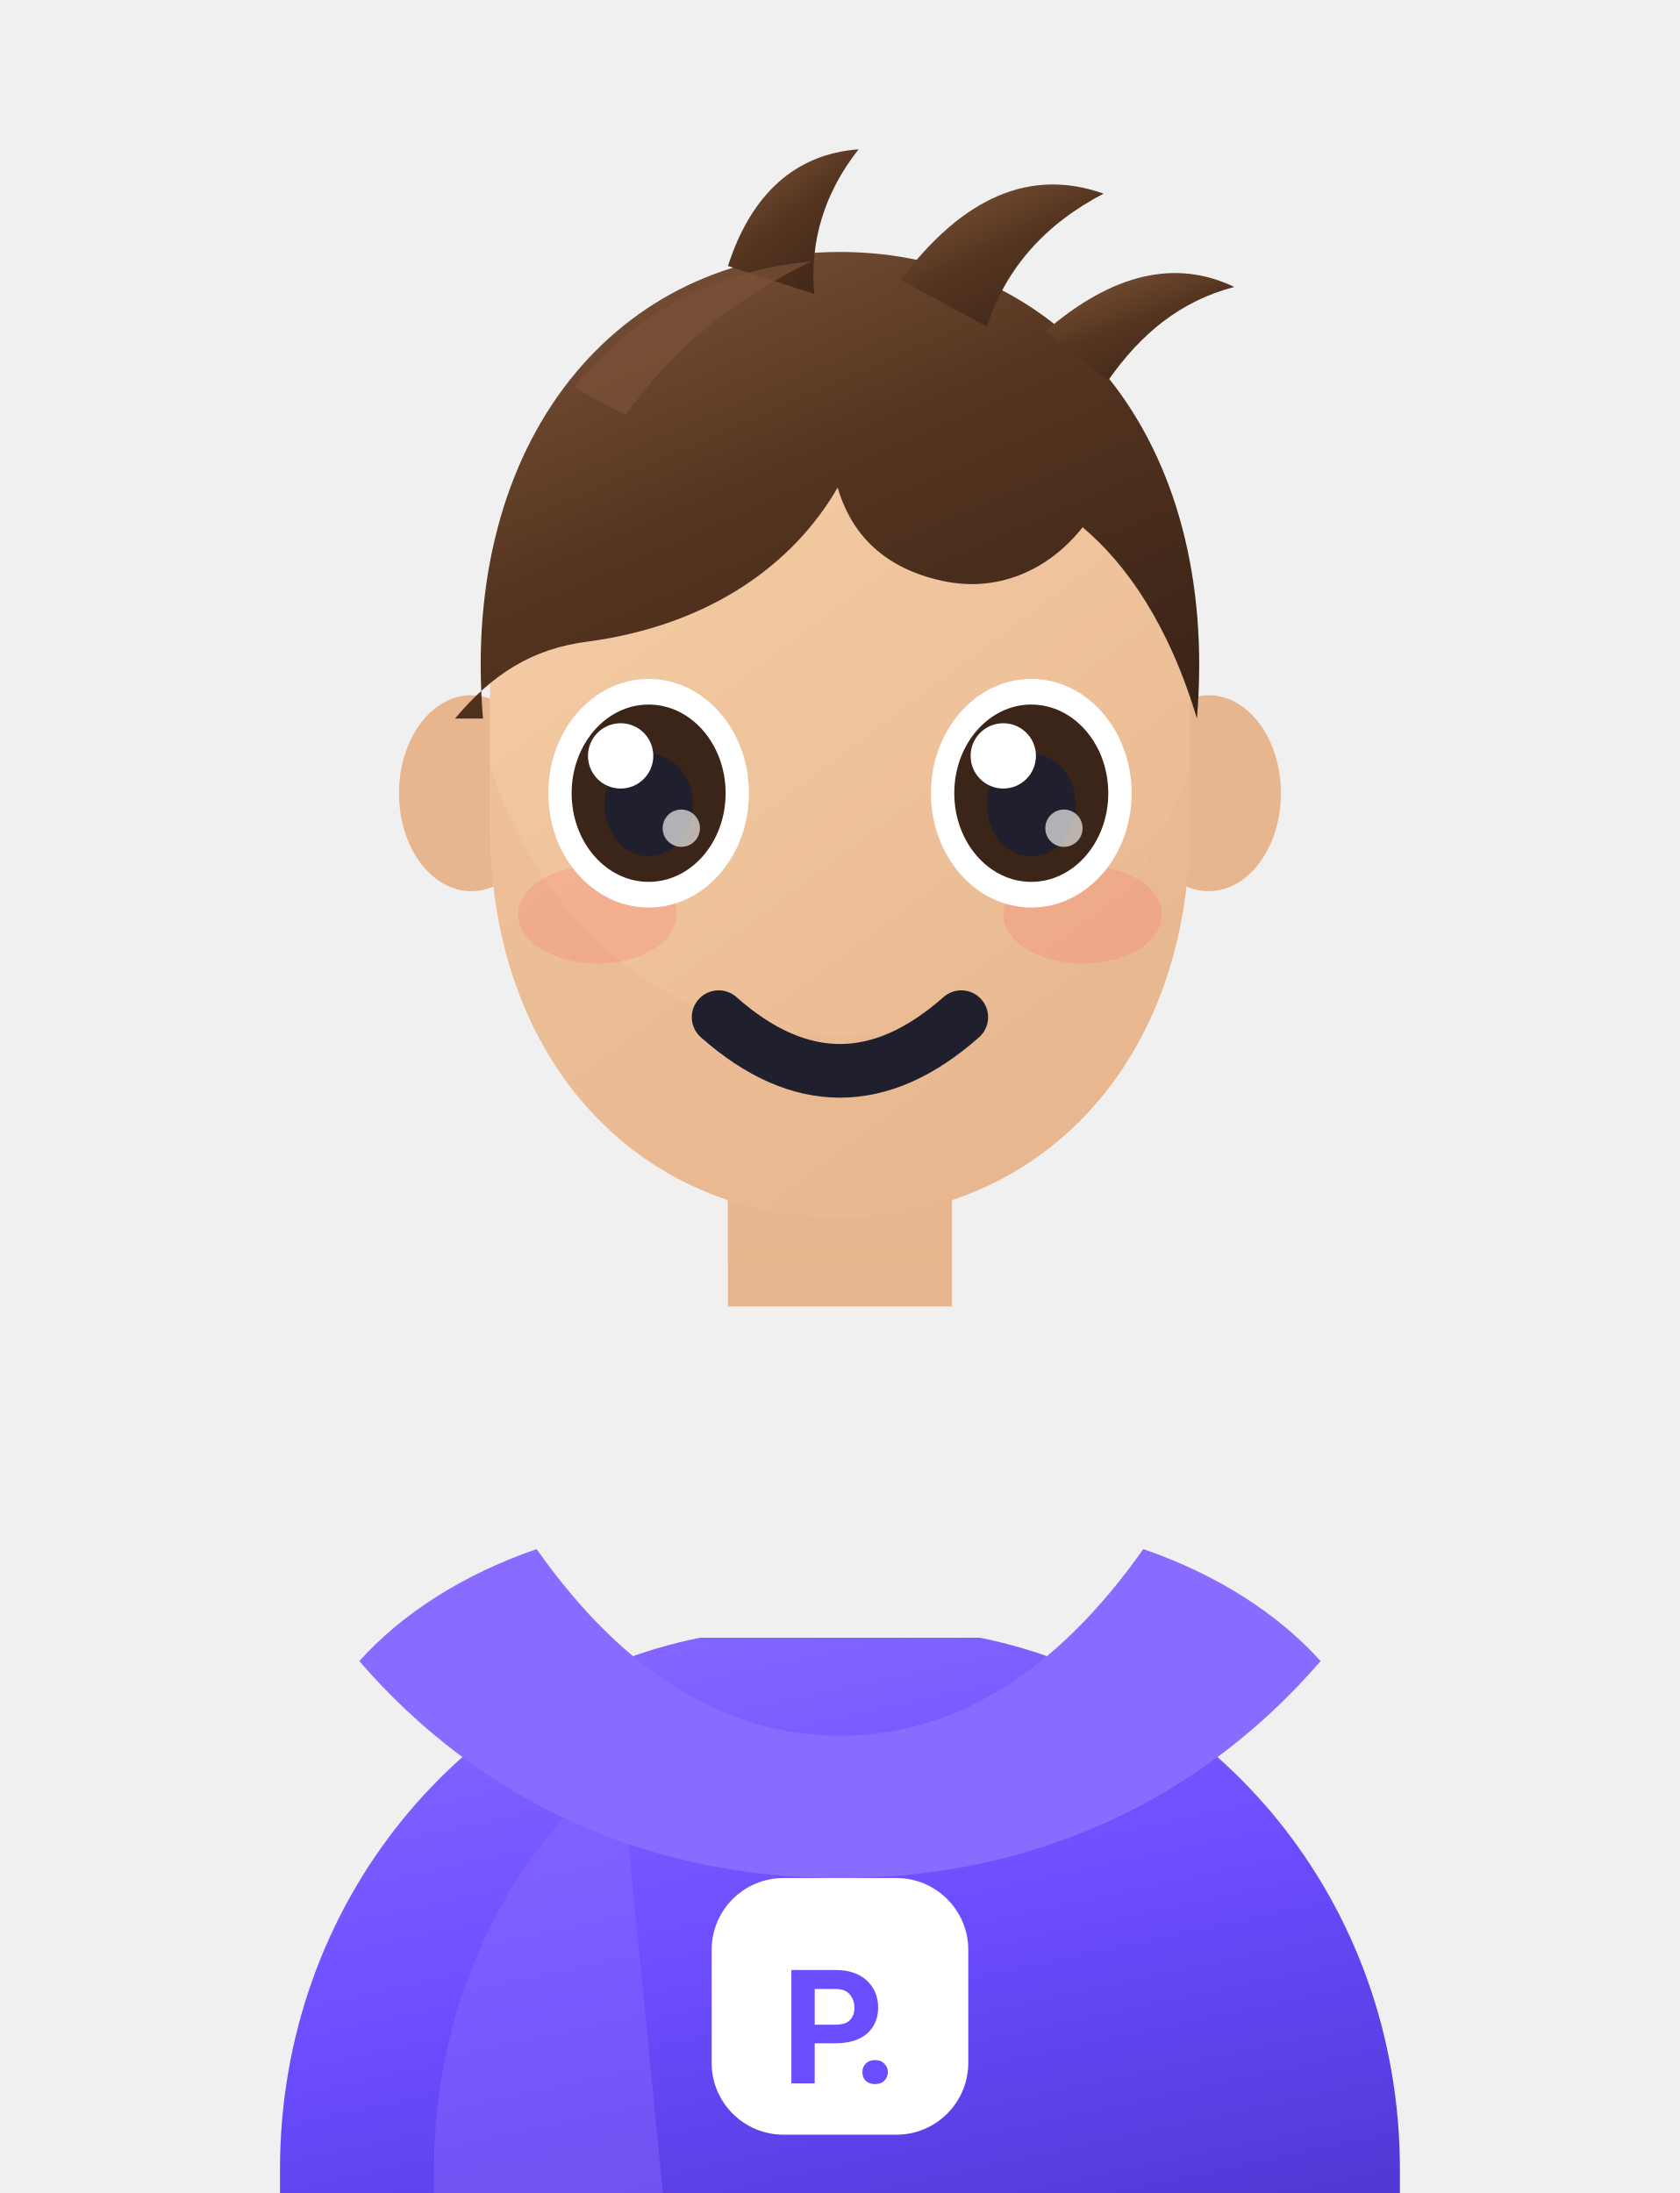
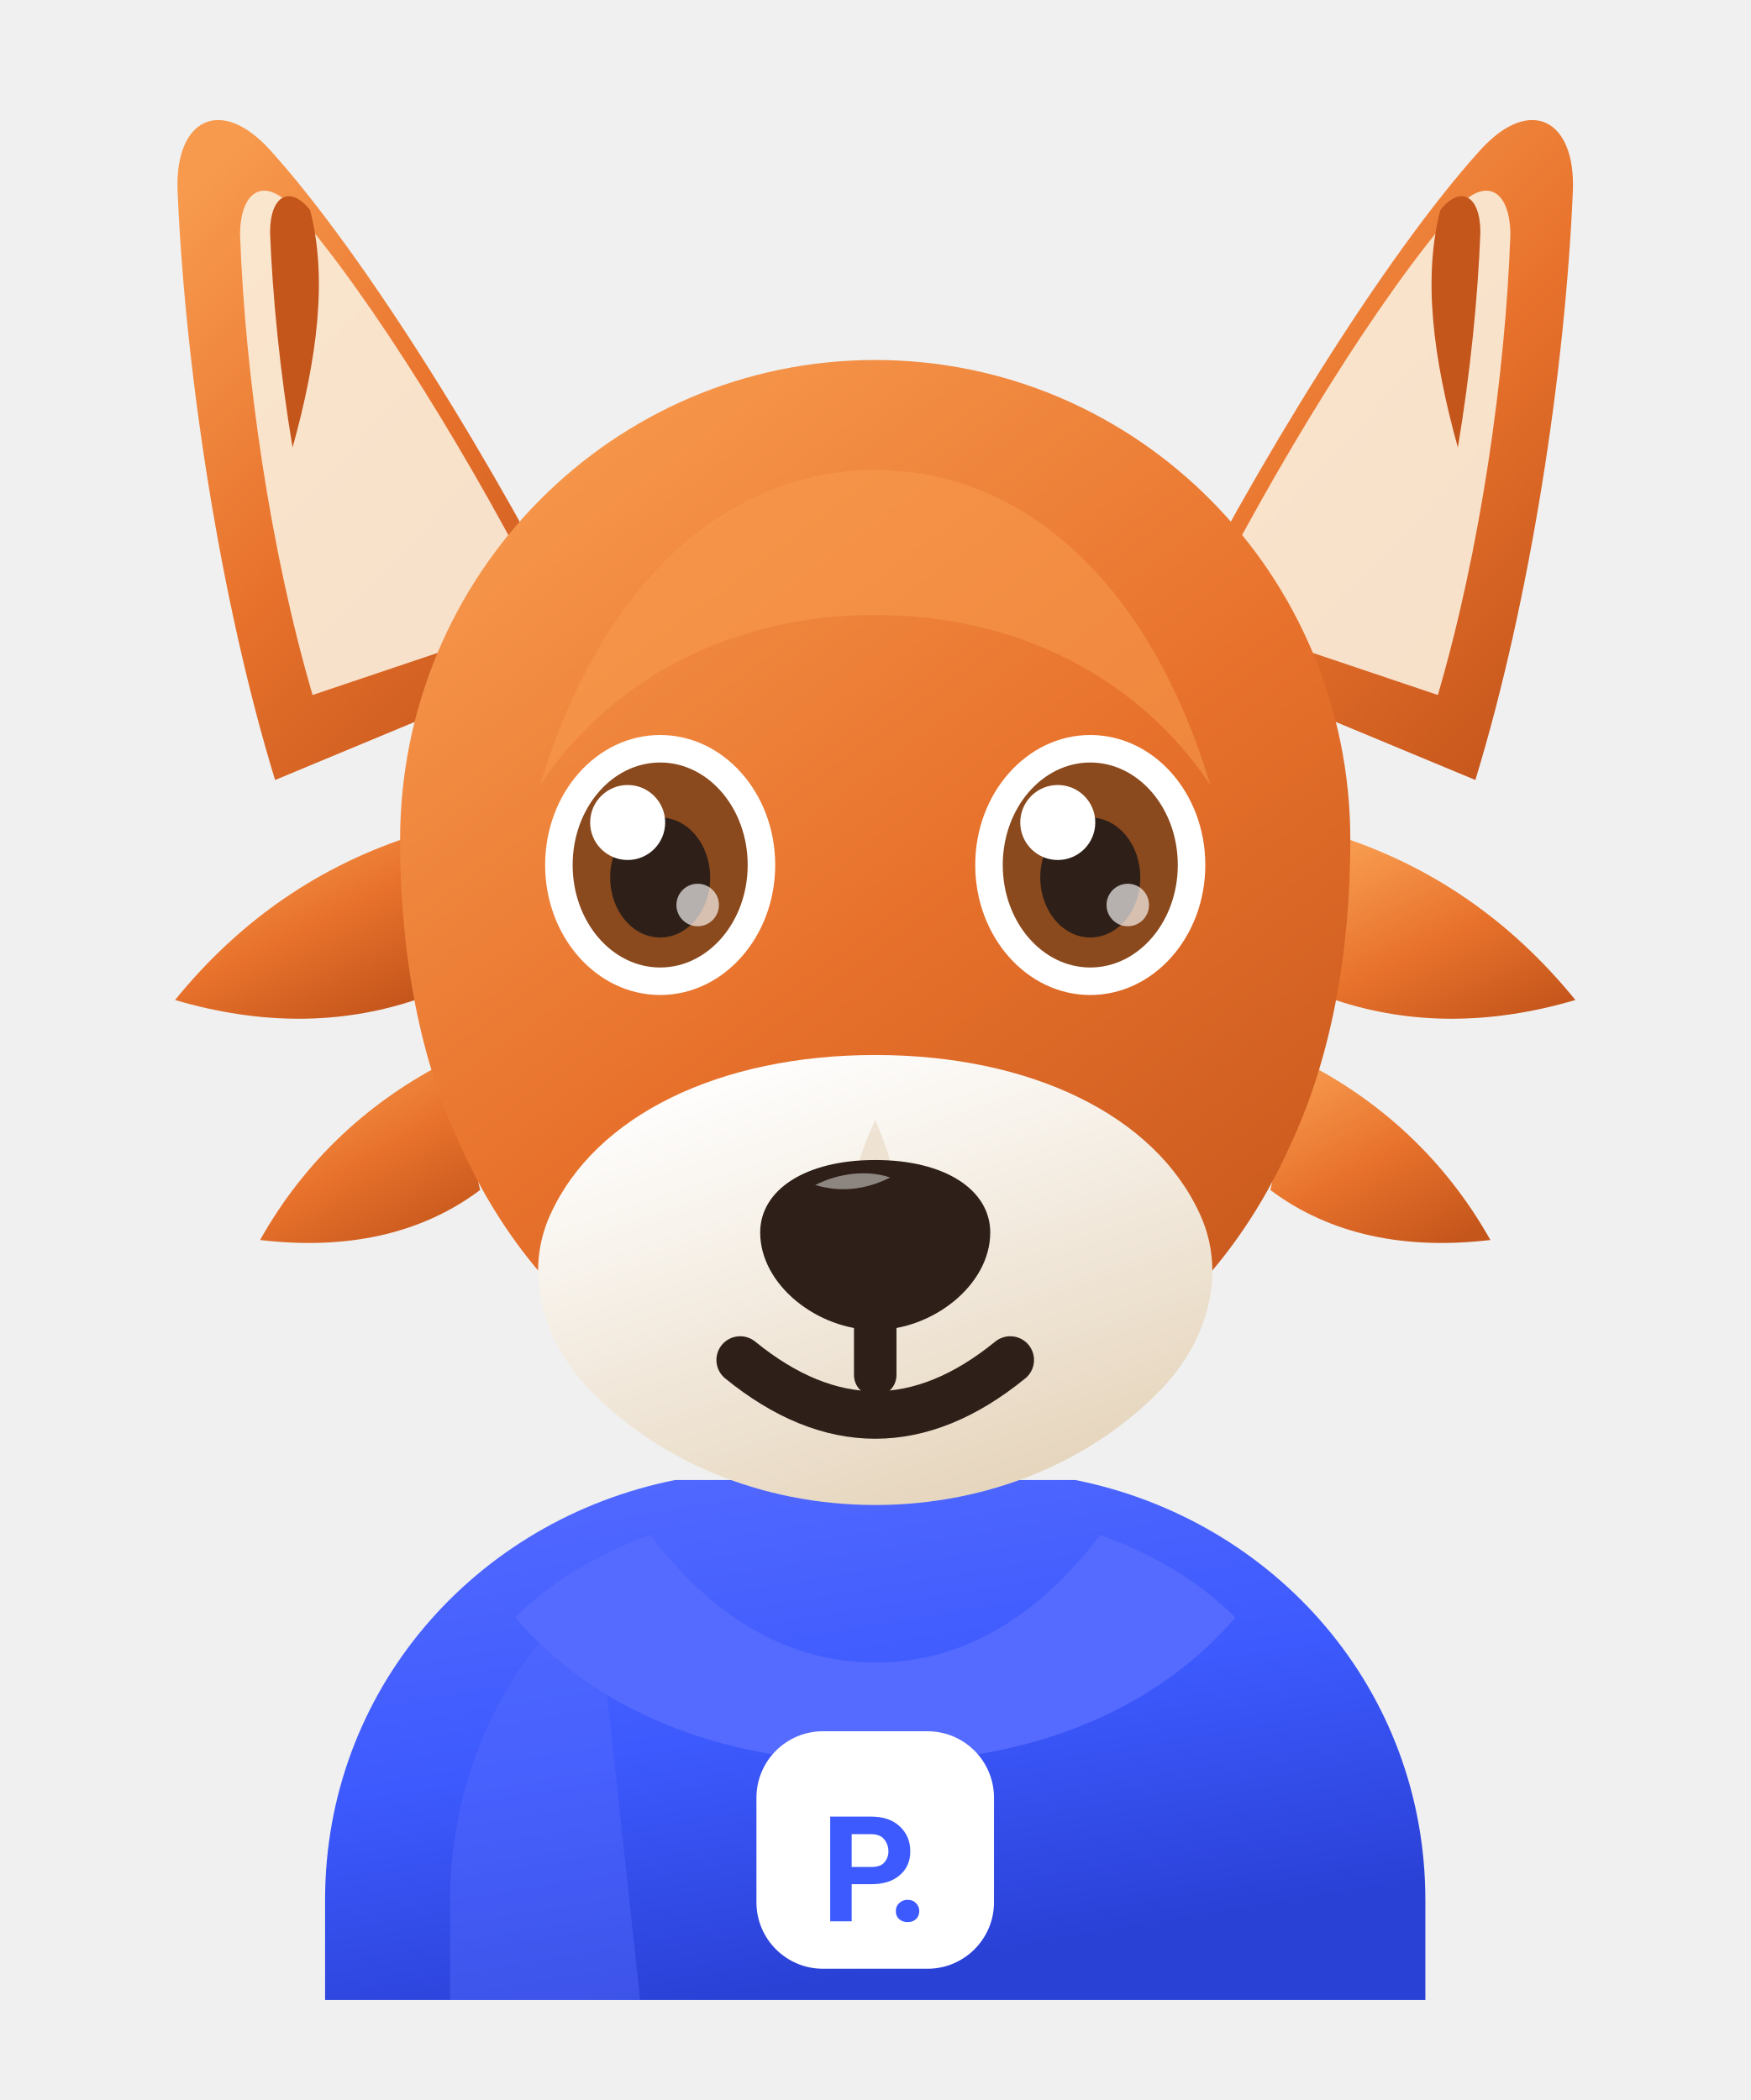
- <svg xmlns="http://www.w3.org/2000/svg" viewBox="14 1 72 94" width="72" height="94">
+ <svg xmlns="http://www.w3.org/2000/svg" viewBox="15 0 70 84" width="70" height="84">
  <defs>
    <linearGradient id="hoodie" x1="0" y1="0" x2=".35" y2="1">
-       <stop offset="0" stop-color="#8A6BFF" />
-       <stop offset=".55" stop-color="#6C4CFF" />
-       <stop offset="1" stop-color="#5238D6" />
+       <stop offset="0" stop-color="#556BFF" />
+       <stop offset=".55" stop-color="#3D5AFE" />
+       <stop offset="1" stop-color="#2A41D6" />
    </linearGradient>
-     <linearGradient id="skin" x1=".25" y1="0" x2=".8" y2="1">
-       <stop offset="0" stop-color="#F6CFA8" />
-       <stop offset="1" stop-color="#E7B68E" />
+     <linearGradient id="fur" x1=".2" y1="0" x2=".85" y2="1">
+       <stop offset="0" stop-color="#F79A4E" />
+       <stop offset=".5" stop-color="#E8722C" />
+       <stop offset="1" stop-color="#C4551B" />
    </linearGradient>
-     <linearGradient id="hair" x1=".2" y1="0" x2=".9" y2="1">
-       <stop offset="0" stop-color="#7A5138" />
-       <stop offset=".45" stop-color="#54341F" />
-       <stop offset="1" stop-color="#3B2418" />
+     <linearGradient id="cream" x1=".3" y1="0" x2=".8" y2="1">
+       <stop offset="0" stop-color="#FFFFFF" />
+       <stop offset="1" stop-color="#E4D2B8" />
    </linearGradient>
    <linearGradient id="legs" x1="0" y1="0" x2="1" y2=".2">
-       <stop offset="0" stop-color="#2D2D3F" />
-       <stop offset="1" stop-color="#1F1F2E" />
+       <stop offset="0" stop-color="#2D3342" />
+       <stop offset="1" stop-color="#1E2430" />
    </linearGradient>
  </defs>
  <g>
-     <path d="M45.2 44h9.6v13h-9.6Z" fill="#E7B68E" />
-     <path d="M26 101v-7c0-11.6 8-20.8 18-22.8h12c10 2 18 11.2 18 22.8v7Z" fill="url(#hoodie)" />
-     <path d="M32.6 101v-7c0-7 3-13.4 8-17.4L43 101Z" fill="#8A6BFF" opacity=".42" />
-     <path d="M37 67.4c3.8 5.4 8.2 8 13 8s9.2-2.6 13-8c3.2 1.1 5.8 2.8 7.6 4.8-5 5.8-12.1 9.3-20.6 9.3s-15.6-3.5-20.6-9.3c1.8-2 4.4-3.7 7.6-4.8Z" fill="#8A6BFF" />
-     <rect x="44.5" y="81.5" width="11" height="11" rx="3.08" fill="#FFFFFF" />
-     <text x="50" y="90.3" text-anchor="middle" font-family="system-ui,-apple-system,Segoe UI,Roboto,sans-serif" font-size="6.82" font-weight="700" fill="#6C4CFF">P.</text>
+     <path d="M44.6 61.8c1.6 3.2 3.4 5.6 5.4 7.2 2-1.6 3.8-4 5.4-7.2 2.5 1.1 4.4 2.7 5.7 4.7-2.1 6.2-5.8 9.6-11.1 9.6s-9-3.4-11.1-9.6c1.3-2 3.2-3.6 5.7-4.7Z" fill="url(#cream)" />
+     <path d="M28 80v-4c0-8.4 6-15.2 14-16.8h16c8 1.6 14 8.4 14 16.8v4Z" fill="url(#hoodie)" />
+     <path d="M33 80v-4c0-5 2.2-9.6 5.8-12.6L40.6 80Z" fill="#556BFF" opacity=".42" />
+     <path d="M41 61.4c2.6 3.4 5.6 5.1 9 5.1s6.4-1.7 9-5.1c2.2.8 4 1.9 5.4 3.3-3.1 3.6-8 5.8-14.4 5.8s-11.3-2.2-14.4-5.8c1.4-1.4 3.2-2.5 5.4-3.3Z" fill="#556BFF" />
+     <rect x="45.25" y="69.25" width="9.5" height="9.5" rx="2.66" fill="#FFFFFF" />
+     <text x="50" y="76.85" text-anchor="middle" font-family="system-ui,-apple-system,Segoe UI,Roboto,sans-serif" font-size="5.89" font-weight="700" fill="#3D5AFE">P.</text>
  </g>
  <g id="head">
-     <path d="M45.2 44h9.6v11h-9.6Z" fill="#E7B68E" />
-     <path d="M45.2 44h9.6v4.6c-3.4 1.4-6.6 1.4-9.6 0Z" fill="#D2966B" opacity=".55" />
-     <ellipse cx="34.2" cy="35" rx="3.1" ry="4.2" fill="#E7B68E" />
-     <ellipse cx="65.8" cy="35" rx="3.1" ry="4.2" fill="#E7B68E" />
-     <path d="M35 30.4c0-10.8 6.7-18 15-18s15 7.2 15 18v6c0 10.2-6.5 16.8-15 16.8S35 46.6 35 36.4Z" fill="url(#skin)" />
-     <path d="M50 53.2c-8.5 0-15-6.6-15-16.8v-2.6c2.2 7 7.8 11.6 15 11.6s12.8-4.6 15-11.6v2.6c0 10.2-6.5 16.8-15 16.8Z" fill="#E7B68E" opacity=".38" />
-     <ellipse cx="39.6" cy="40.2" rx="3.4" ry="2.1" fill="#FF6B6B" opacity=".22" />
-     <ellipse cx="60.4" cy="40.2" rx="3.4" ry="2.1" fill="#FF6B6B" opacity=".22" />
-     <g fill="url(#hair)">
-       <path d="M34.7 31.8C33.7 19.8 40.5 11.8 50 11.8s16.3 8 15.3 20c-1.2-4-3-6.6-4.9-8.2-1.5 1.9-3.7 2.8-6 2.3-2.8-.6-4-2.3-4.5-4-1.9 3.3-5.5 5.9-10.7 6.6-2.4.3-4.1 1.4-5.7 3.3Z" />
-       <path d="M52.6 13c2.7-3.6 5.6-4.8 8.7-3.7-2.5 1.3-4.2 3.2-5 5.7Z" />
-       <path d="M45.2 12.4c1-3.1 2.9-4.8 5.6-5-1.5 1.9-2.1 4-1.9 6.2Z" />
-       <path d="M58.8 15.2c2.9-2.5 5.6-3.1 8.1-1.9-2.3.6-4 2-5.4 4Z" />
-     </g>
-     <path d="M38.6 17.6c2.6-3.2 6-5 10.2-5.4-3.4 1.6-6 3.8-8 6.6Z" fill="#7A5138" opacity=".7" />
-     <ellipse cx="41.8" cy="35" rx="4.3" ry="4.9" fill="#FFFFFF" />
-     <ellipse cx="41.8" cy="35.0" rx="3.3" ry="3.8" fill="#3B2418" />
-     <ellipse cx="41.8" cy="35.5" rx="1.9" ry="2.2" fill="#1F1F2E" />
-     <circle cx="40.6" cy="33.4" r="1.4" fill="#FFFFFF" />
-     <circle cx="43.2" cy="36.5" r=".8" fill="#FFFFFF" opacity=".65" />
-     <ellipse cx="58.2" cy="35" rx="4.3" ry="4.9" fill="#FFFFFF" />
-     <ellipse cx="58.2" cy="35.0" rx="3.3" ry="3.8" fill="#3B2418" />
-     <ellipse cx="58.2" cy="35.5" rx="1.9" ry="2.2" fill="#1F1F2E" />
-     <circle cx="57.0" cy="33.4" r="1.4" fill="#FFFFFF" />
-     <circle cx="59.6" cy="36.5" r=".8" fill="#FFFFFF" opacity=".65" />
-     <path d="M44.8 44.6q5.2 4.6 10.4 0" stroke="#1F1F2E" stroke-width="2.3" fill="none" stroke-linecap="round" />
+     <path d="M38.5 26C34.8 18.6 29.6 10.2 25.8 6c-2-2.2-3.8-1.2-3.7 1.6.3 7.2 1.7 16.4 3.9 23.6Z" fill="url(#fur)" />
+     <path d="M37 24.6c-3-6-7.2-12.8-10.2-16.2-1.2-1.4-2.2-.8-2.2 1 .2 5.6 1.2 12.6 2.9 18.4Z" fill="#FBEEDC" opacity=".9" />
+     <path d="M27.4 8.4c-.8-1-1.6-.6-1.6.9.1 2.6.4 5.6.9 8.6 1-3.6 1.4-6.8.7-9.5Z" fill="#C4551B" />
+     <path d="M61.5 26C65.2 18.6 70.4 10.2 74.2 6c2-2.2 3.8-1.2 3.7 1.6-.3 7.2-1.7 16.4-3.9 23.6Z" fill="url(#fur)" />
+     <path d="M63 24.6c3-6 7.2-12.8 10.2-16.2 1.2-1.4 2.2-.8 2.2 1-.2 5.6-1.2 12.6-2.9 18.4Z" fill="#FBEEDC" opacity=".9" />
+     <path d="M72.6 8.4c.8-1 1.6-.6 1.6.9-.1 2.6-.4 5.6-.9 8.6-1-3.6-1.4-6.8-.7-9.5Z" fill="#C4551B" />
+     <path d="M31.6 33.4c-3.8 1.2-7 3.4-9.6 6.6 3.4 1 6.6 1 9.6 0Z" fill="url(#fur)" />
+     <path d="M33 42.4c-3.2 1.6-5.8 4-7.6 7.2 3.4.4 6.4-.2 8.8-2Z" fill="url(#fur)" />
+     <path d="M68.4 33.4c3.8 1.2 7 3.4 9.6 6.6-3.4 1-6.6 1-9.6 0Z" fill="url(#fur)" />
+     <path d="M67 42.4c3.2 1.6 5.8 4 7.6 7.2-3.4.4-6.4-.2-8.8-2Z" fill="url(#fur)" />
+     <path d="M31 33.6c0-10.6 8.5-19.2 19-19.2s19 8.6 19 19.2c0 4.6-.8 8.8-2.4 12.2-1.7 3.8-4.2 6.7-7.2 8.6-2.9 1.9-6.2 2.9-9.4 2.9s-6.5-1-9.4-2.9c-3-1.9-5.5-4.8-7.2-8.6C31.8 42.4 31 38.2 31 33.6Z" fill="url(#fur)" />
+     <path d="M50 24.6c5.8 0 10.6 2.6 13.4 6.8-2.4-8-7.4-12.6-13.4-12.6s-11 4.6-13.4 12.6c2.8-4.2 7.6-6.8 13.4-6.8Z" fill="#F79A4E" opacity=".55" />
+     <path d="M50 60.2c-4.6 0-8.8-1.8-11.6-4.8-1.8-2-2.4-4.6-1.4-6.8 1.8-4 6.8-6.4 13-6.4s11.2 2.4 13 6.4c1 2.2.4 4.8-1.4 6.8-2.8 3-7 4.8-11.6 4.8Z" fill="url(#cream)" />
+     <path d="M50 44.8c1.4 3.2 1.4 6.2 0 9-1.5-2.8-1.5-5.8 0-9Z" fill="#E4D2B8" opacity=".5" />
+     <path d="M50 46.4c2.8 0 4.6 1.2 4.6 2.9 0 2.1-2.3 3.9-4.6 3.9s-4.6-1.8-4.6-3.9c0-1.7 1.8-2.9 4.6-2.9Z" fill="#2E2018" />
+     <path d="M47.6 47.4c1-.5 2.1-.6 3-.3-1 .5-2 .6-3 .3Z" fill="#FFFFFF" opacity=".45" />
+     <ellipse cx="41.4" cy="34.6" rx="4.6" ry="5.2" fill="#FFFFFF" />
+     <ellipse cx="41.4" cy="34.6" rx="3.5" ry="4.1" fill="#8B4A1E" />
+     <ellipse cx="41.4" cy="35.1" rx="2" ry="2.4" fill="#2E2018" />
+     <circle cx="40.1" cy="32.9" r="1.5" fill="#FFFFFF" />
+     <circle cx="42.9" cy="36.2" r=".85" fill="#FFFFFF" opacity=".65" />
+     <ellipse cx="58.6" cy="34.6" rx="4.6" ry="5.2" fill="#FFFFFF" />
+     <ellipse cx="58.6" cy="34.6" rx="3.5" ry="4.1" fill="#8B4A1E" />
+     <ellipse cx="58.6" cy="35.1" rx="2" ry="2.4" fill="#2E2018" />
+     <circle cx="57.3" cy="32.9" r="1.5" fill="#FFFFFF" />
+     <circle cx="60.1" cy="36.2" r=".85" fill="#FFFFFF" opacity=".65" />
+     <path d="M50 52.8v2.2" stroke="#2E2018" stroke-width="1.7" stroke-linecap="round" />
+     <path d="M44.6 54.4q5.4 4.4 10.8 0" stroke="#2E2018" stroke-width="1.9" fill="none" stroke-linecap="round" />
  </g>
</svg>
